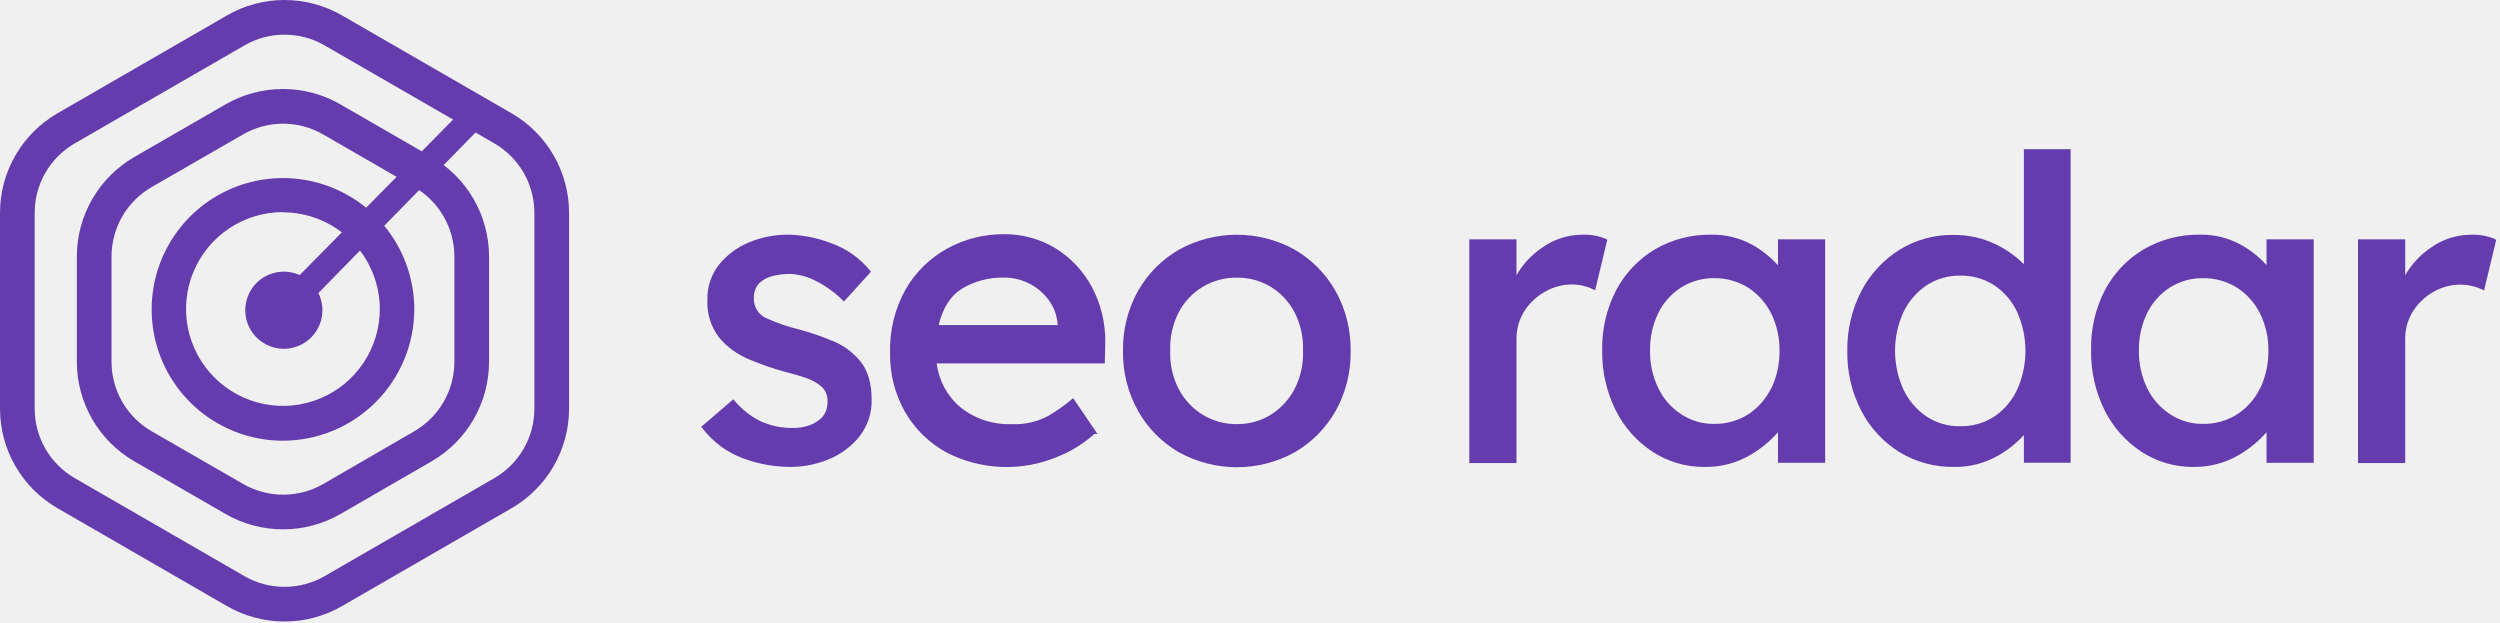
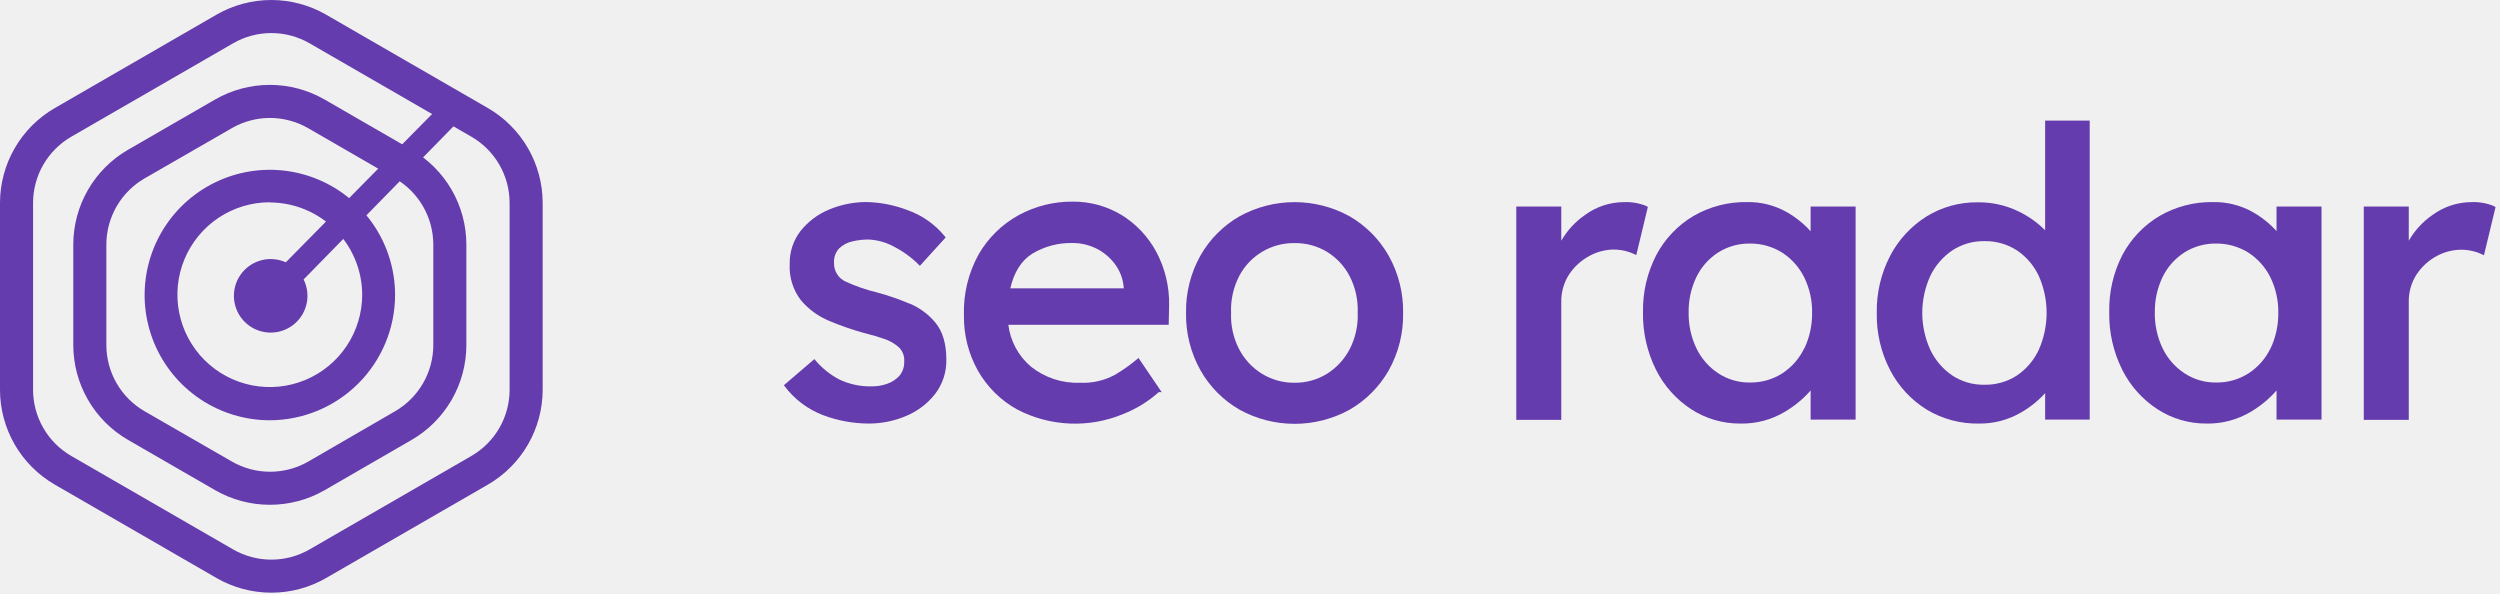
- <svg xmlns="http://www.w3.org/2000/svg" width="514" height="128" viewBox="0 0 514 128" fill="none">
-   <g clip-path="url(#clip0_1459_3829)">
-     <path d="M171.24 70.13C168.984 69.176 166.665 68.377 164.3 67.74C161.999 67.186 159.756 66.416 157.6 65.44C156.808 65.104 156.136 64.537 155.672 63.812C155.208 63.088 154.974 62.24 155 61.38C154.959 60.81 155.035 60.238 155.223 59.698C155.41 59.158 155.705 58.662 156.09 58.24C156.871 57.498 157.839 56.979 158.89 56.74C160.032 56.461 161.204 56.32 162.38 56.32C164.299 56.39 166.175 56.907 167.86 57.83C169.845 58.837 171.661 60.15 173.24 61.72L173.51 61.99L179.07 55.87L178.87 55.62C176.766 53.049 174 51.102 170.87 49.99C168.036 48.9 165.035 48.308 162 48.24C159.229 48.239 156.486 48.79 153.93 49.86C151.533 50.851 149.425 52.429 147.8 54.45C146.211 56.493 145.377 59.023 145.44 61.61C145.291 64.44 146.164 67.23 147.9 69.47C149.553 71.404 151.645 72.916 154 73.88C156.391 74.885 158.842 75.74 161.34 76.44C162.98 76.84 164.5 77.28 165.87 77.76C167.024 78.151 168.089 78.77 169 79.58C169.394 79.968 169.7 80.438 169.895 80.956C170.09 81.474 170.17 82.028 170.13 82.58C170.183 83.726 169.805 84.85 169.07 85.73C168.342 86.511 167.431 87.099 166.42 87.44C165.407 87.793 164.342 87.975 163.27 87.98C160.817 88.057 158.381 87.553 156.16 86.51C154.19 85.479 152.438 84.076 151 82.38L150.76 82.1L144.18 87.74L144.4 88.02C146.527 90.825 149.405 92.971 152.7 94.21C155.835 95.382 159.153 95.989 162.5 96C165.248 96 167.968 95.449 170.5 94.38C172.954 93.365 175.109 91.741 176.76 89.66C178.404 87.526 179.269 84.893 179.21 82.2C179.21 78.85 178.44 76.2 176.93 74.34C175.413 72.473 173.454 71.016 171.23 70.1L171.24 70.13Z" fill="#653CAD" />
-     <path d="M216.94 51C213.759 49.1 210.115 48.114 206.41 48.15C202.345 48.125 198.339 49.133 194.77 51.08C191.2 53.053 188.234 55.96 186.19 59.49C183.956 63.515 182.854 68.069 183 72.67C182.939 76.871 183.995 81.012 186.06 84.67C188.068 88.177 191.006 91.06 194.55 93C198.06 94.816 201.925 95.84 205.873 95.999C209.821 96.158 213.756 95.448 217.4 93.92C220.189 92.815 222.762 91.228 225 89.23H225.64L220.64 81.85L220.33 82.12C218.835 83.372 217.24 84.5 215.56 85.49C213.244 86.74 210.629 87.331 208 87.2C204.172 87.346 200.419 86.107 197.43 83.71C194.743 81.424 193.012 78.212 192.58 74.71H227.15L227.24 70.55C227.327 66.493 226.362 62.483 224.44 58.91C222.677 55.661 220.091 52.933 216.94 51ZM217.5 66.84H193C193.81 63.35 195.4 60.84 197.73 59.38C200.347 57.806 203.357 57.005 206.41 57.07C208.208 57.064 209.981 57.478 211.59 58.28C213.169 59.078 214.539 60.236 215.59 61.66C216.673 63.116 217.318 64.85 217.45 66.66L217.5 66.84Z" fill="#653CAD" />
-     <path d="M266.17 51.32C262.532 49.313 258.445 48.26 254.29 48.26C250.135 48.26 246.048 49.313 242.41 51.32C238.903 53.337 236 56.254 234 59.77C231.885 63.545 230.812 67.814 230.89 72.14C230.812 76.466 231.885 80.735 234 84.51C235.991 88.043 238.896 90.975 242.41 93C246.048 95.007 250.135 96.06 254.29 96.06C258.445 96.06 262.532 95.007 266.17 93C269.673 90.979 272.575 88.062 274.58 84.55C276.693 80.775 277.766 76.506 277.69 72.18C277.766 67.854 276.693 63.585 274.58 59.81C272.581 56.283 269.678 53.352 266.17 51.32ZM267.9 72.15C268.006 74.851 267.413 77.534 266.18 79.94C265.049 82.124 263.354 83.965 261.27 85.27C259.167 86.565 256.739 87.235 254.27 87.2C251.802 87.226 249.376 86.557 247.27 85.27C245.167 83.975 243.456 82.133 242.32 79.94C241.085 77.531 240.492 74.845 240.6 72.14C240.487 69.409 241.079 66.695 242.32 64.26C243.449 62.073 245.165 60.243 247.276 58.977C249.387 57.711 251.808 57.057 254.27 57.09C256.733 57.051 259.157 57.702 261.27 58.97C263.356 60.251 265.054 62.076 266.18 64.25C267.42 66.686 268.012 69.399 267.9 72.13V72.15Z" fill="#653CAD" />
-     <path d="M330.29 49.16C328.685 48.484 326.949 48.176 325.21 48.26C322.235 48.29 319.344 49.248 316.94 51C314.83 52.454 313.07 54.36 311.79 56.58V49.21H302.09V95.21H311.79V69.83C311.743 67.705 312.335 65.615 313.49 63.83C314.579 62.187 316.055 60.837 317.79 59.9C319.385 59.008 321.173 58.521 323 58.48C323.855 58.478 324.707 58.575 325.54 58.77C326.23 58.928 326.901 59.163 327.54 59.47L327.96 59.68L330.46 49.29L330.2 49.16H330.29Z" fill="#653CAD" />
-     <path d="M365.51 54.5C364.018 52.857 362.273 51.462 360.34 50.37C357.744 48.924 354.811 48.193 351.84 48.25C347.786 48.181 343.789 49.218 340.28 51.25C336.892 53.266 334.124 56.175 332.28 59.66C330.313 63.471 329.327 67.712 329.41 72C329.332 76.298 330.292 80.552 332.21 84.4C333.94 87.854 336.556 90.788 339.79 92.9C342.939 94.944 346.617 96.021 350.37 96C353.755 96.076 357.093 95.195 360 93.46C362.081 92.233 363.954 90.684 365.55 88.87V95.15H375.25V49.21H365.55V54.5H365.51ZM364.17 79.78C363.124 81.963 361.502 83.819 359.48 85.15C357.393 86.488 354.959 87.184 352.48 87.15C350.044 87.191 347.653 86.494 345.62 85.15C343.598 83.819 341.976 81.963 340.93 79.78C339.78 77.371 339.205 74.729 339.25 72.06C339.206 69.407 339.781 66.781 340.93 64.39C341.982 62.235 343.604 60.409 345.62 59.11C347.675 57.817 350.062 57.15 352.49 57.19C354.967 57.17 357.397 57.864 359.49 59.19C361.504 60.515 363.127 62.356 364.19 64.52C365.336 66.884 365.911 69.483 365.87 72.11C365.903 74.777 365.328 77.417 364.19 79.83L364.17 79.78Z" fill="#653CAD" />
-     <path d="M416.08 54.3C414.442 52.664 412.543 51.312 410.46 50.3C407.69 48.94 404.636 48.254 401.55 48.3C397.65 48.251 393.816 49.316 390.5 51.37C387.202 53.452 384.512 56.366 382.7 59.82C380.723 63.635 379.73 67.884 379.81 72.18C379.733 76.463 380.726 80.698 382.7 84.5C384.517 87.992 387.243 90.928 390.59 93C393.976 95.031 397.863 96.07 401.81 96C404.965 96.049 408.075 95.243 410.81 93.67C412.793 92.554 414.582 91.126 416.11 89.44V95.14H425.72V30.68H416.11V54.29L416.08 54.3ZM414.74 80.09C413.705 82.329 412.081 84.244 410.04 85.63C407.958 86.979 405.521 87.676 403.04 87.63C400.574 87.687 398.149 86.989 396.09 85.63C394.043 84.24 392.406 82.327 391.35 80.09C390.21 77.591 389.62 74.877 389.62 72.13C389.62 69.383 390.21 66.669 391.35 64.17C392.415 61.949 394.051 60.051 396.09 58.67C398.154 57.322 400.575 56.625 403.04 56.67C405.521 56.625 407.958 57.321 410.04 58.67C412.077 60.043 413.701 61.944 414.74 64.17C415.855 66.676 416.43 69.388 416.43 72.13C416.43 74.872 415.855 77.584 414.74 80.09Z" fill="#653CAD" />
-     <path d="M466 54.5C464.506 52.854 462.757 51.46 460.82 50.37C458.224 48.924 455.291 48.193 452.32 48.25C448.266 48.181 444.27 49.218 440.76 51.25C437.372 53.266 434.604 56.175 432.76 59.66C430.807 63.475 429.834 67.716 429.93 72C429.852 76.298 430.813 80.552 432.73 84.4C434.46 87.854 437.076 90.788 440.31 92.9C443.459 94.944 447.137 96.021 450.89 96C454.259 96.063 457.579 95.18 460.47 93.45C462.543 92.224 464.41 90.678 466 88.87V95.15H475.7V49.21H466V54.5ZM464.7 79.78C463.651 81.964 462.026 83.821 460 85.15C457.913 86.488 455.479 87.184 453 87.15C450.564 87.191 448.173 86.494 446.14 85.15C444.118 83.817 442.494 81.961 441.44 79.78C440.29 77.371 439.715 74.729 439.76 72.06C439.716 69.407 440.292 66.781 441.44 64.39C442.492 62.235 444.114 60.409 446.13 59.11C448.185 57.817 450.572 57.15 453 57.19C455.477 57.17 457.908 57.864 460 59.19C462.015 60.515 463.637 62.356 464.7 64.52C465.846 66.884 466.421 69.483 466.38 72.11C466.413 74.777 465.838 77.417 464.7 79.83V79.78Z" fill="#653CAD" />
-     <path d="M513 49.16C511.395 48.484 509.659 48.176 507.92 48.26C504.948 48.292 502.061 49.25 499.66 51C497.549 52.454 495.79 54.36 494.51 56.58V49.21H484.81V95.21H494.51V69.83C494.462 67.705 495.055 65.615 496.21 63.83C497.298 62.187 498.775 60.837 500.51 59.9C502.12 59.016 503.923 58.542 505.76 58.52C506.615 58.518 507.467 58.615 508.3 58.81C508.99 58.968 509.661 59.203 510.3 59.51L510.72 59.72L513.22 49.33L512.96 49.2L513 49.16Z" fill="#653CAD" />
-     <path d="M102.79 22.12L98.24 19.43L61.62 56.55C60.597 56.092 59.49 55.853 58.37 55.85C56.645 55.848 54.966 56.408 53.588 57.446C52.21 58.483 51.208 59.942 50.734 61.601C50.26 63.259 50.34 65.027 50.961 66.636C51.582 68.246 52.712 69.608 54.177 70.518C55.643 71.427 57.365 71.834 59.083 71.677C60.801 71.519 62.42 70.806 63.696 69.645C64.972 68.484 65.834 66.938 66.153 65.243C66.471 63.548 66.228 61.795 65.46 60.25L102.79 22.11V22.12Z" fill="#653CAD" />
-     <path d="M58.18 90.61C52.84 90.61 47.619 89.026 43.179 86.06C38.739 83.093 35.279 78.876 33.235 73.942C31.191 69.009 30.657 63.58 31.698 58.343C32.74 53.105 35.312 48.294 39.088 44.518C42.864 40.742 47.675 38.171 52.912 37.129C58.15 36.087 63.578 36.622 68.512 38.665C73.446 40.709 77.663 44.169 80.629 48.61C83.596 53.05 85.18 58.27 85.18 63.61C85.161 70.765 82.311 77.622 77.251 82.681C72.192 87.741 65.335 90.591 58.18 90.61ZM58.18 43.61C54.241 43.608 50.391 44.774 47.114 46.959C43.838 49.145 41.283 52.253 39.773 55.891C38.262 59.528 37.864 63.532 38.628 67.395C39.393 71.259 41.285 74.809 44.066 77.598C46.848 80.386 50.394 82.288 54.255 83.062C58.117 83.836 62.122 83.447 65.763 81.946C69.404 80.445 72.518 77.898 74.713 74.627C76.906 71.356 78.082 67.508 78.09 63.57C78.082 58.291 75.982 53.23 72.25 49.497C68.518 45.763 63.459 43.661 58.18 43.65V43.61Z" fill="#653CAD" />
-     <path d="M58.18 108.83C54.038 108.833 49.969 107.747 46.38 105.68L27.6 94.84C24.017 92.765 21.041 89.787 18.97 86.201C16.9 82.616 15.806 78.55 15.8 74.41V52.72C15.806 48.58 16.9 44.514 18.97 40.928C21.041 37.343 24.017 34.364 27.6 32.29L46.38 21.45C49.968 19.386 54.035 18.3 58.175 18.3C62.314 18.3 66.381 19.386 69.97 21.45L88.75 32.29C92.333 34.364 95.308 37.343 97.379 40.928C99.45 44.514 100.543 48.58 100.55 52.72V74.41C100.543 78.55 99.45 82.616 97.379 86.201C95.308 89.787 92.333 92.765 88.75 94.84L70 105.68C66.405 107.751 62.328 108.837 58.18 108.83ZM58.18 25.43C55.309 25.434 52.489 26.189 50 27.62L31.16 38.47C28.662 39.918 26.587 41.996 25.143 44.496C23.699 46.997 22.936 49.833 22.93 52.72V74.41C22.936 77.297 23.699 80.133 25.143 82.633C26.587 85.134 28.662 87.212 31.16 88.66L50 99.51C52.504 100.95 55.342 101.707 58.23 101.707C61.118 101.707 63.956 100.95 66.46 99.51L85.19 88.66C87.688 87.212 89.763 85.134 91.207 82.633C92.651 80.133 93.414 77.297 93.42 74.41V52.72C93.414 49.833 92.651 46.997 91.207 44.496C89.763 41.996 87.688 39.918 85.19 38.47L66.41 27.62C63.905 26.184 61.067 25.429 58.18 25.43Z" fill="#653CAD" />
-     <path d="M58.5 127.78C54.358 127.783 50.289 126.697 46.7 124.63L11.79 104.47C8.21 102.396 5.236 99.418 3.167 95.835C1.098 92.251 0.006 88.188 0 84.05L0 43.73C0.007 39.592 1.1 35.529 3.169 31.946C5.238 28.363 8.21 25.385 11.79 23.31L46.7 3.15C50.288 1.086 54.355 0 58.495 0C62.635 0 66.702 1.086 70.29 3.15L105.21 23.31C108.79 25.385 111.762 28.363 113.831 31.946C115.9 35.529 116.993 39.592 117 43.73V84.05C116.993 88.188 115.9 92.251 113.831 95.834C111.762 99.417 108.79 102.395 105.21 104.47L70.29 124.63C66.705 126.698 62.639 127.785 58.5 127.78ZM58.5 7.13C55.611 7.126 52.772 7.885 50.27 9.33L15.36 29.48C12.861 30.927 10.785 33.004 9.34 35.505C7.896 38.006 7.134 40.842 7.13 43.73V84.05C7.134 86.938 7.896 89.774 9.34 92.275C10.785 94.776 12.861 96.853 15.36 98.3L50.27 118.46C52.774 119.9 55.612 120.657 58.5 120.657C61.388 120.657 64.226 119.9 66.73 118.46L101.64 98.3C104.139 96.853 106.215 94.776 107.66 92.275C109.104 89.774 109.866 86.938 109.87 84.05V43.73C109.866 40.842 109.104 38.006 107.66 35.505C106.215 33.004 104.139 30.927 101.64 29.48L66.73 9.33C64.228 7.886 61.389 7.127 58.5 7.13Z" fill="#653CAD" />
-   </g>
-   <defs>
-     <clipPath id="clip0_1459_3829">
-       <rect width="513.25" height="127.78" fill="white" />
-     </clipPath>
-   </defs>
+ <svg xmlns="http://www.w3.org/2000/svg" width="539" height="128" viewBox="0 0 539 128" fill="none">
+   <path d="M102.79 22.12L98.24 19.43L61.62 56.55C60.597 56.092 59.49 55.853 58.37 55.85C56.645 55.848 54.966 56.408 53.588 57.446C52.21 58.483 51.208 59.942 50.734 61.601C50.26 63.259 50.34 65.027 50.961 66.636C51.582 68.246 52.712 69.608 54.177 70.518C55.643 71.427 57.365 71.834 59.083 71.677C60.801 71.519 62.42 70.806 63.696 69.645C64.972 68.484 65.834 66.938 66.153 65.243C66.471 63.548 66.228 61.795 65.46 60.25L102.79 22.11V22.12Z" fill="#653CAD" />
+   <path d="M58.18 90.61C52.84 90.61 47.619 89.026 43.179 86.06C38.739 83.093 35.279 78.876 33.235 73.942C31.191 69.009 30.657 63.58 31.698 58.343C32.74 53.105 35.312 48.294 39.088 44.518C42.864 40.742 47.675 38.171 52.912 37.129C58.15 36.087 63.578 36.622 68.512 38.665C73.446 40.709 77.663 44.169 80.629 48.61C83.596 53.05 85.18 58.27 85.18 63.61C85.161 70.765 82.311 77.622 77.251 82.681C72.192 87.741 65.335 90.591 58.18 90.61V90.61ZM58.18 43.61C54.241 43.608 50.391 44.774 47.114 46.959C43.838 49.145 41.283 52.253 39.773 55.891C38.262 59.528 37.864 63.532 38.628 67.395C39.393 71.259 41.285 74.809 44.066 77.598C46.848 80.386 50.394 82.288 54.255 83.062C58.117 83.836 62.122 83.447 65.763 81.946C69.404 80.445 72.518 77.898 74.713 74.627C76.906 71.356 78.082 67.508 78.09 63.57C78.082 58.291 75.982 53.23 72.25 49.497C68.518 45.763 63.459 43.661 58.18 43.65V43.61Z" fill="#653CAD" />
+   <path d="M58.18 108.83C54.038 108.833 49.969 107.747 46.38 105.68L27.6 94.84C24.017 92.766 21.041 89.787 18.97 86.201C16.9 82.616 15.806 78.55 15.8 74.41V52.72C15.806 48.58 16.9 44.514 18.97 40.928C21.041 37.343 24.017 34.364 27.6 32.29L46.38 21.45C49.968 19.386 54.035 18.3 58.175 18.3C62.314 18.3 66.381 19.386 69.97 21.45L88.75 32.29C92.333 34.364 95.308 37.343 97.379 40.928C99.45 44.514 100.543 48.58 100.55 52.72V74.41C100.543 78.55 99.45 82.616 97.379 86.201C95.308 89.787 92.333 92.766 88.75 94.84L70 105.68C66.405 107.751 62.328 108.837 58.18 108.83V108.83ZM58.18 25.43C55.309 25.434 52.489 26.189 50 27.62L31.16 38.47C28.662 39.918 26.587 41.996 25.143 44.496C23.699 46.997 22.936 49.833 22.93 52.72V74.41C22.936 77.297 23.699 80.133 25.143 82.633C26.587 85.134 28.662 87.212 31.16 88.66L50 99.51C52.504 100.95 55.342 101.707 58.23 101.707C61.118 101.707 63.956 100.95 66.46 99.51L85.19 88.66C87.688 87.212 89.763 85.134 91.207 82.633C92.651 80.133 93.414 77.297 93.42 74.41V52.72C93.414 49.833 92.651 46.997 91.207 44.496C89.763 41.996 87.688 39.918 85.19 38.47L66.41 27.62C63.905 26.184 61.067 25.429 58.18 25.43V25.43Z" fill="#653CAD" />
+   <path d="M58.5 127.78C54.358 127.783 50.289 126.697 46.7 124.63L11.79 104.47C8.21 102.396 5.236 99.418 3.167 95.835C1.098 92.251 0.006 88.188 0 84.05L0 43.73C0.007 39.592 1.1 35.529 3.169 31.946C5.238 28.363 8.21 25.385 11.79 23.31L46.7 3.15C50.288 1.086 54.355 0 58.495 0C62.635 0 66.702 1.086 70.29 3.15L105.21 23.31C108.79 25.385 111.762 28.363 113.831 31.946C115.9 35.529 116.993 39.592 117 43.73V84.05C116.993 88.188 115.9 92.251 113.831 95.834C111.762 99.417 108.79 102.395 105.21 104.47L70.29 124.63C66.705 126.698 62.639 127.785 58.5 127.78V127.78ZM58.5 7.13C55.611 7.126 52.772 7.885 50.27 9.33L15.36 29.48C12.861 30.927 10.785 33.004 9.34 35.505C7.896 38.006 7.134 40.842 7.13 43.73V84.05C7.134 86.938 7.896 89.774 9.34 92.275C10.785 94.776 12.861 96.853 15.36 98.3L50.27 118.46C52.774 119.9 55.612 120.657 58.5 120.657C61.388 120.657 64.226 119.9 66.73 118.46L101.64 98.3C104.139 96.853 106.215 94.776 107.66 92.275C109.104 89.774 109.866 86.938 109.87 84.05V43.73C109.866 40.842 109.104 38.006 107.66 35.505C106.215 33.004 104.139 30.927 101.64 29.48L66.73 9.33C64.228 7.886 61.389 7.127 58.5 7.13V7.13Z" fill="#653CAD" />
+   <path d="M196.06 65.45C193.804 64.496 191.485 63.697 189.12 63.06C186.819 62.506 184.576 61.736 182.42 60.76C181.628 60.424 180.956 59.856 180.492 59.132C180.028 58.408 179.794 57.56 179.82 56.7C179.78 56.13 179.855 55.558 180.043 55.018C180.23 54.478 180.525 53.982 180.91 53.56C181.692 52.818 182.659 52.299 183.71 52.06C184.852 51.781 186.024 51.64 187.2 51.64C189.119 51.71 190.996 52.227 192.68 53.15C194.666 54.157 196.481 55.47 198.06 57.04L198.33 57.31L203.89 51.19L203.69 50.94C201.586 48.369 198.82 46.422 195.69 45.31C192.856 44.22 189.855 43.628 186.82 43.56C184.049 43.559 181.306 44.11 178.75 45.18C176.354 46.171 174.245 47.749 172.62 49.77C171.031 51.813 170.197 54.343 170.26 56.93C170.111 59.76 170.984 62.55 172.72 64.79C174.374 66.724 176.465 68.236 178.82 69.2C181.211 70.205 183.663 71.06 186.16 71.76C187.8 72.16 189.32 72.6 190.69 73.08C191.845 73.471 192.909 74.09 193.82 74.9C194.214 75.288 194.52 75.758 194.715 76.276C194.91 76.794 194.99 77.348 194.95 77.9C195.004 79.046 194.625 80.17 193.89 81.05C193.162 81.831 192.252 82.419 191.24 82.76C190.227 83.113 189.163 83.295 188.09 83.3C185.637 83.377 183.201 82.873 180.98 81.83C179.01 80.799 177.258 79.396 175.82 77.7L175.58 77.42L169 83.06L169.22 83.34C171.347 86.145 174.225 88.291 177.52 89.53C180.655 90.703 183.973 91.309 187.32 91.32C190.068 91.32 192.788 90.769 195.32 89.7C197.774 88.685 199.929 87.061 201.58 84.98C203.224 82.846 204.089 80.213 204.03 77.52C204.03 74.17 203.26 71.52 201.75 69.66C200.234 67.793 198.274 66.335 196.05 65.42L196.06 65.45Z" fill="#653CAD" />
+   <path d="M241.76 46.32C238.579 44.42 234.936 43.434 231.23 43.47C227.165 43.445 223.16 44.453 219.59 46.4C216.02 48.373 213.055 51.28 211.01 54.81C208.777 58.835 207.674 63.389 207.82 67.99C207.759 72.191 208.815 76.332 210.88 79.99C212.888 83.497 215.826 86.38 219.37 88.32C222.88 90.136 226.745 91.16 230.693 91.319C234.641 91.478 238.576 90.768 242.22 89.24C245.01 88.135 247.582 86.548 249.82 84.55H250.46L245.46 77.17L245.15 77.44C243.656 78.692 242.06 79.82 240.38 80.81C238.064 82.06 235.449 82.651 232.82 82.52C228.992 82.666 225.239 81.427 222.25 79.03C219.563 76.744 217.832 73.532 217.4 70.03H251.97L252.06 65.87C252.147 61.813 251.183 57.803 249.26 54.23C247.498 50.981 244.911 48.253 241.76 46.32V46.32ZM242.32 62.16H217.82C218.63 58.67 220.22 56.16 222.55 54.7C225.168 53.126 228.177 52.325 231.23 52.39C233.028 52.384 234.802 52.798 236.41 53.6C237.99 54.398 239.36 55.556 240.41 56.98C241.493 58.436 242.139 60.17 242.27 61.98L242.32 62.16Z" fill="#653CAD" />
+   <path d="M290.99 46.64C287.352 44.633 283.265 43.58 279.11 43.58C274.955 43.58 270.868 44.633 267.23 46.64C263.724 48.657 260.82 51.574 258.82 55.09C256.705 58.865 255.632 63.134 255.71 67.46C255.632 71.786 256.705 76.055 258.82 79.83C260.812 83.363 263.716 86.295 267.23 88.32C270.868 90.327 274.955 91.38 279.11 91.38C283.265 91.38 287.352 90.327 290.99 88.32C294.493 86.299 297.395 83.382 299.4 79.87C301.513 76.095 302.587 71.826 302.51 67.5C302.587 63.174 301.513 58.905 299.4 55.13C297.401 51.603 294.498 48.672 290.99 46.64V46.64ZM292.72 67.47C292.826 70.171 292.234 72.854 291 75.26C289.87 77.444 288.174 79.285 286.09 80.59C283.987 81.885 281.559 82.555 279.09 82.52C276.622 82.546 274.196 81.877 272.09 80.59C269.987 79.295 268.276 77.453 267.14 75.26C265.905 72.851 265.313 70.165 265.42 67.46C265.307 64.729 265.9 62.016 267.14 59.58C268.269 57.393 269.986 55.563 272.096 54.297C274.207 53.031 276.629 52.377 279.09 52.41C281.553 52.371 283.978 53.022 286.09 54.29C288.176 55.571 289.874 57.396 291 59.57C292.24 62.005 292.833 64.719 292.72 67.45V67.45V67.47Z" fill="#653CAD" />
+   <path d="M355.11 44.48C353.505 43.804 351.769 43.496 350.03 43.58C347.055 43.61 344.164 44.568 341.76 46.32C339.65 47.774 337.891 49.68 336.61 51.9V44.53H326.91V90.53H336.61V65.15C336.563 63.025 337.155 60.935 338.31 59.15C339.399 57.507 340.876 56.157 342.61 55.22C344.205 54.328 345.994 53.841 347.82 53.8C348.675 53.798 349.528 53.895 350.36 54.09C351.051 54.248 351.722 54.483 352.36 54.79L352.78 55L355.28 44.61L355.02 44.48H355.11Z" fill="#653CAD" />
+   <path d="M390.33 49.82C388.838 48.177 387.093 46.782 385.16 45.69C382.564 44.244 379.631 43.513 376.66 43.57C372.606 43.501 368.61 44.538 365.1 46.57C361.712 48.586 358.944 51.495 357.1 54.98C355.133 58.791 354.147 63.032 354.23 67.32C354.152 71.618 355.113 75.872 357.03 79.72C358.76 83.174 361.376 86.108 364.61 88.22C367.759 90.264 371.437 91.341 375.19 91.32C378.575 91.396 381.913 90.516 384.82 88.78C386.901 87.553 388.775 86.004 390.37 84.19V90.47H400.07V44.53H390.37V49.82H390.33ZM388.99 75.1C387.944 77.283 386.323 79.139 384.3 80.47C382.214 81.808 379.779 82.504 377.3 82.47C374.864 82.511 372.473 81.814 370.44 80.47C368.418 79.139 366.797 77.283 365.75 75.1C364.6 72.691 364.025 70.049 364.07 67.38C364.026 64.728 364.602 62.101 365.75 59.71C366.802 57.555 368.424 55.729 370.44 54.43C372.496 53.137 374.883 52.47 377.31 52.51C379.787 52.49 382.218 53.184 384.31 54.51C386.325 55.835 387.948 57.676 389.01 59.84C390.156 62.204 390.732 64.803 390.69 67.43C390.723 70.097 390.149 72.737 389.01 75.15L388.99 75.1Z" fill="#653CAD" />
+   <path d="M440.901 49.62C439.263 47.984 437.363 46.632 435.281 45.62C432.51 44.26 429.457 43.574 426.371 43.62C422.47 43.571 418.637 44.636 415.321 46.69C412.023 48.772 409.332 51.686 407.521 55.14C405.543 58.955 404.55 63.204 404.631 67.5C404.553 71.783 405.547 76.018 407.521 79.82C409.338 83.312 412.064 86.248 415.411 88.32C418.796 90.351 422.683 91.39 426.631 91.32C429.786 91.368 432.895 90.563 435.631 88.99C437.613 87.874 439.402 86.445 440.931 84.76V90.46H450.541V26H440.931V49.61L440.901 49.62ZM439.561 75.41C438.526 77.649 436.901 79.564 434.861 80.95C432.779 82.299 430.341 82.996 427.861 82.95C425.394 83.007 422.969 82.309 420.911 80.95C418.863 79.561 417.227 77.647 416.171 75.41C415.031 72.911 414.441 70.197 414.441 67.45C414.441 64.703 415.031 61.989 416.171 59.49C417.236 57.269 418.871 55.371 420.911 53.99C422.974 52.642 425.396 51.945 427.861 51.99C430.341 51.945 432.778 52.641 434.861 53.99C436.897 55.363 438.522 57.264 439.561 59.49C440.675 61.996 441.251 64.708 441.251 67.45C441.251 70.192 440.675 72.904 439.561 75.41V75.41Z" fill="#653CAD" />
+   <path d="M490.821 49.82C489.327 48.174 487.578 46.78 485.641 45.69C483.045 44.244 480.112 43.513 477.141 43.57C473.086 43.501 469.09 44.538 465.581 46.57C462.192 48.586 459.425 51.495 457.581 54.98C455.627 58.795 454.655 63.035 454.751 67.32C454.672 71.618 455.633 75.872 457.551 79.72C459.28 83.174 461.896 86.108 465.131 88.22C468.279 90.264 471.957 91.341 475.711 91.32C479.08 91.383 482.399 90.5 485.291 88.77C487.364 87.544 489.23 85.999 490.821 84.19V90.47H500.521V44.53H490.821V49.82ZM489.521 75.1C488.472 77.284 486.847 79.141 484.821 80.47C482.734 81.808 480.299 82.504 477.821 82.47C475.384 82.511 472.993 81.814 470.961 80.47C468.938 79.137 467.314 77.281 466.261 75.1C465.111 72.691 464.535 70.049 464.581 67.38C464.537 64.728 465.112 62.101 466.261 59.71C467.312 57.555 468.934 55.729 470.951 54.43C473.006 53.137 475.393 52.47 477.821 52.51C480.298 52.49 482.728 53.184 484.821 54.51C486.835 55.835 488.458 57.676 489.521 59.84C490.666 62.204 491.242 64.803 491.201 67.43C491.233 70.097 490.659 72.737 489.521 75.15V75.1Z" fill="#653CAD" />
+   <path d="M537.82 44.48C536.215 43.804 534.479 43.496 532.74 43.58C529.769 43.612 526.881 44.57 524.48 46.32C522.37 47.774 520.61 49.68 519.33 51.9V44.53H509.63V90.53H519.33V65.15C519.283 63.025 519.875 60.935 521.03 59.15C522.119 57.507 523.596 56.157 525.33 55.22C526.94 54.336 528.743 53.862 530.58 53.84C531.435 53.838 532.287 53.935 533.12 54.13C533.81 54.288 534.481 54.523 535.12 54.83L535.54 55.04L538.04 44.65L537.78 44.52L537.82 44.48Z" fill="#653CAD" />
</svg>
